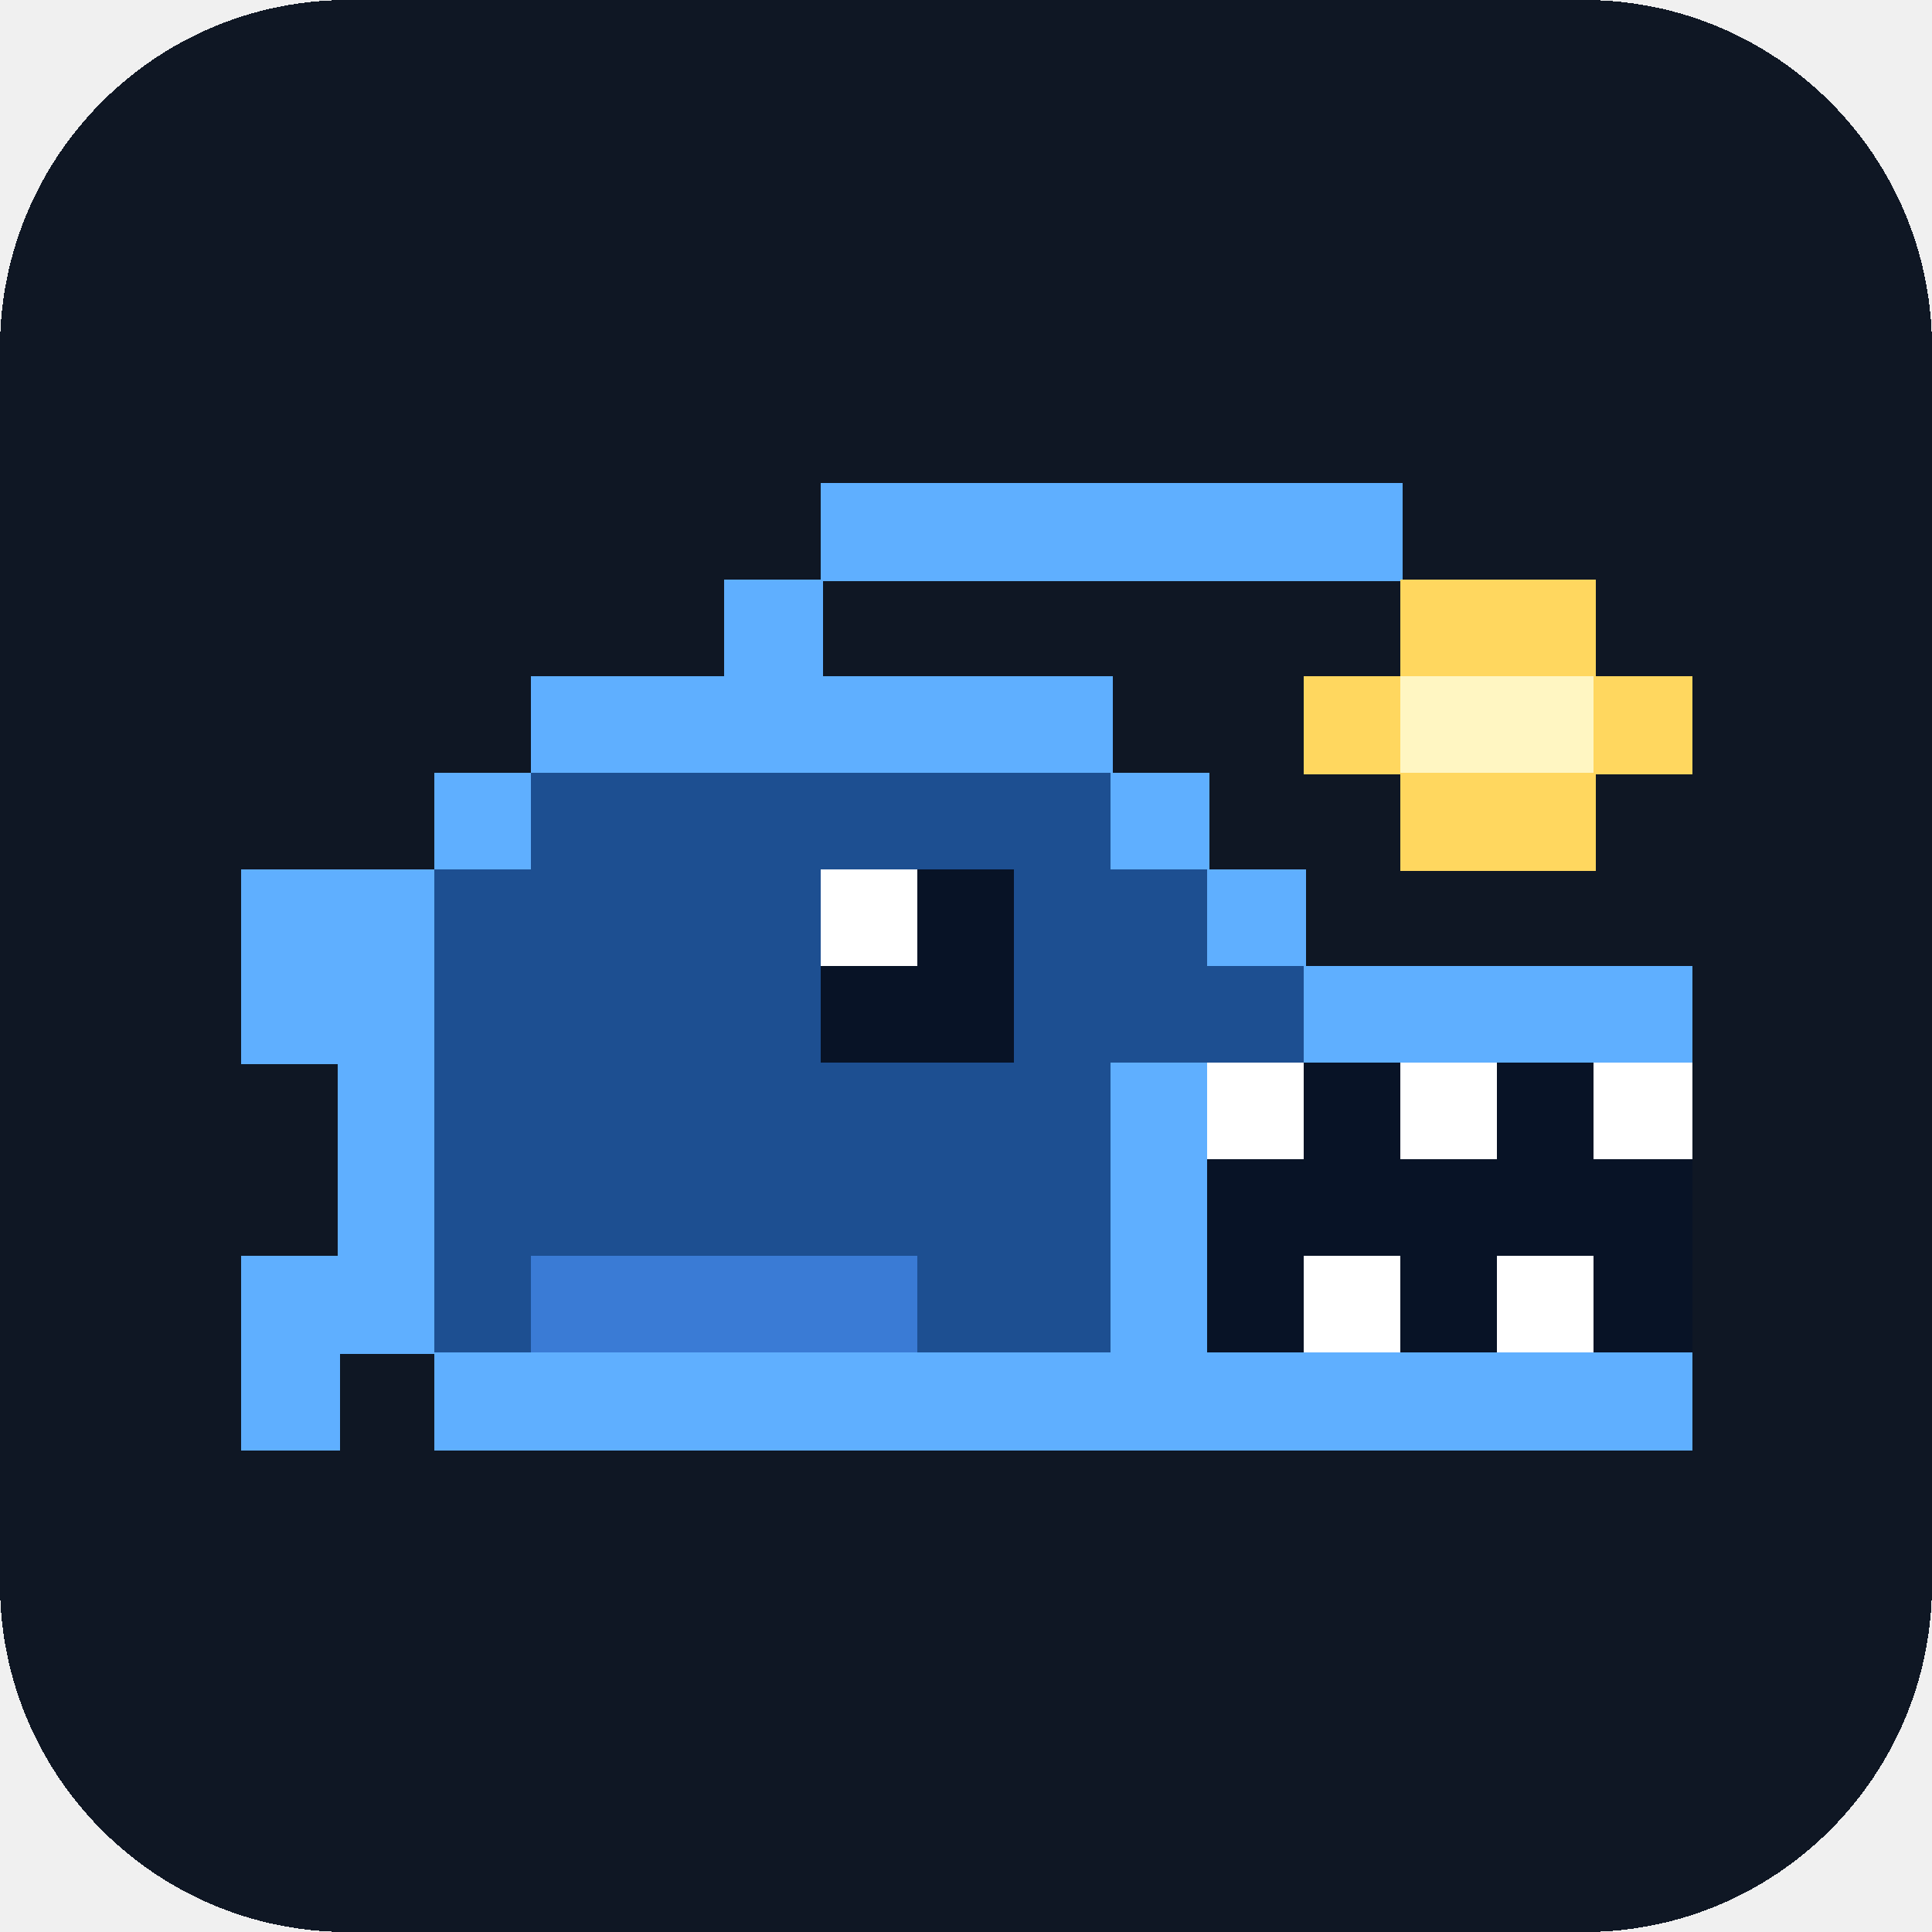
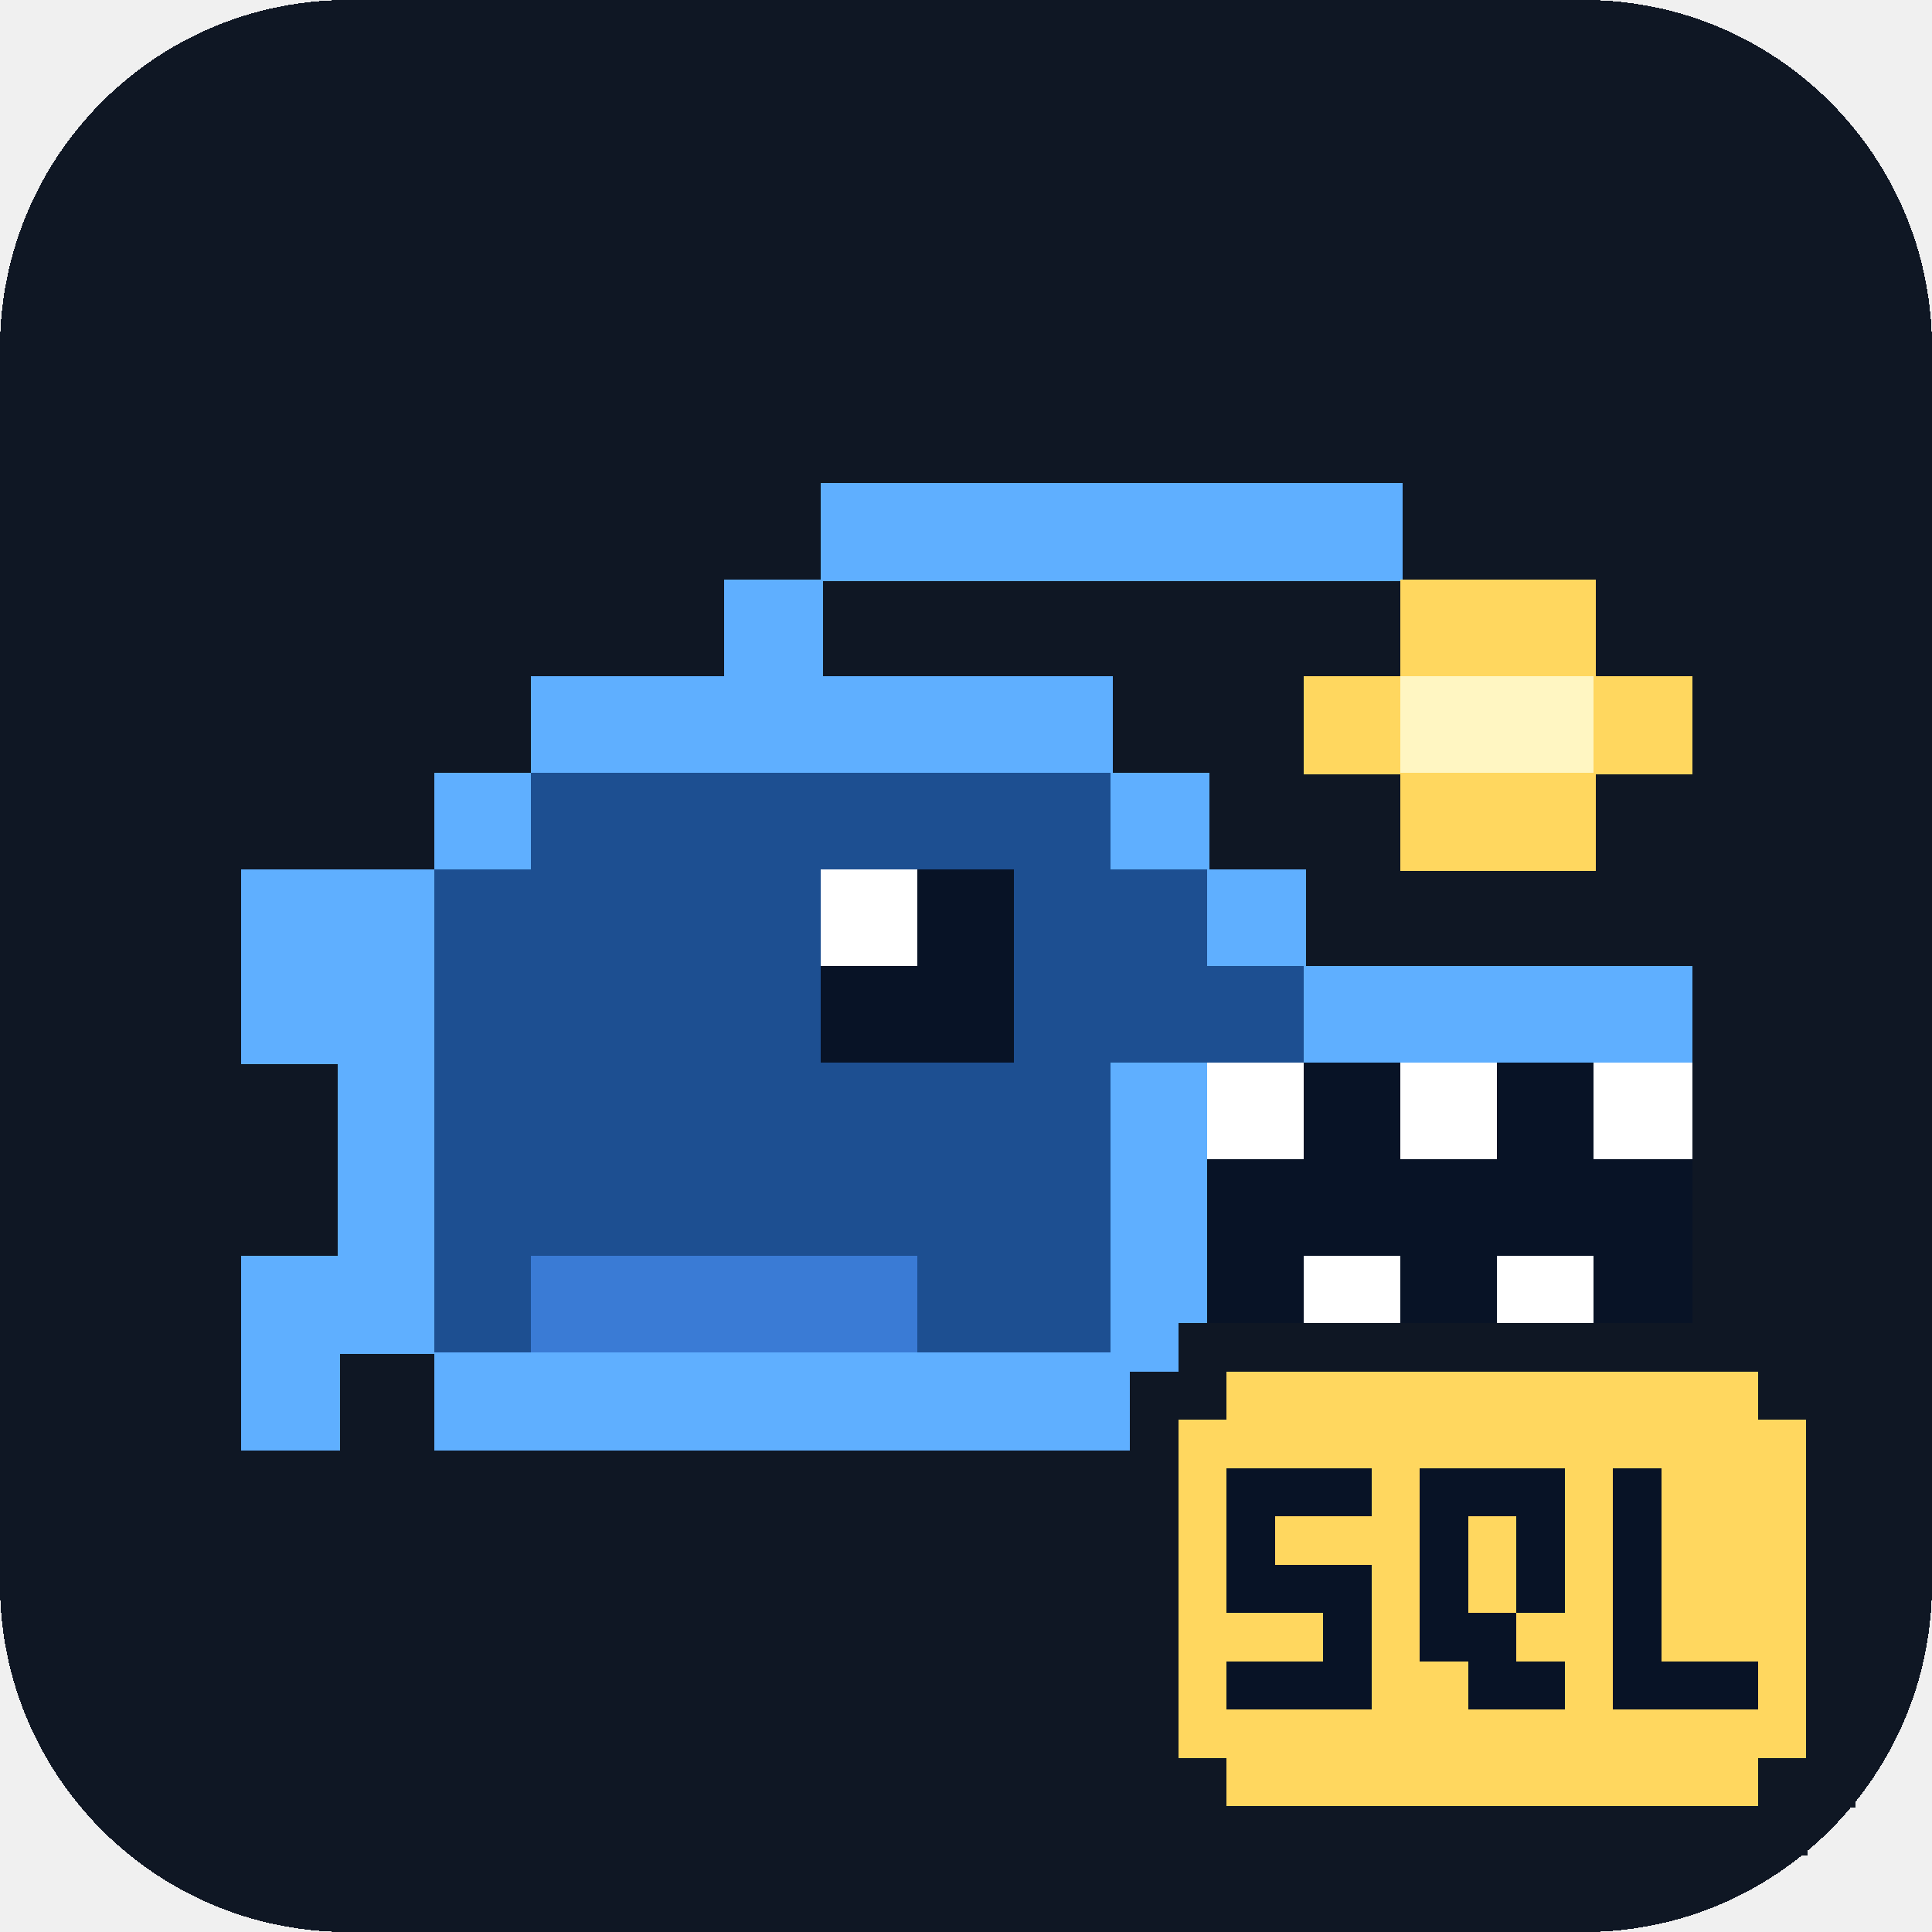
<svg xmlns="http://www.w3.org/2000/svg" viewBox="0 0 20 20" shape-rendering="crispEdges">
  <rect width="20" height="20" rx="3.6" fill="#0f1724" />
  <rect x="8.5" y="5" width="1.02" height="1.02" fill="#5fafff" />
  <rect x="9.5" y="5" width="1.02" height="1.02" fill="#5fafff" />
  <rect x="10.5" y="5" width="1.02" height="1.02" fill="#5fafff" />
  <rect x="11.5" y="5" width="1.02" height="1.02" fill="#5fafff" />
  <rect x="12.5" y="5" width="1.02" height="1.02" fill="#5fafff" />
  <rect x="13.5" y="5" width="1.02" height="1.02" fill="#5fafff" />
  <rect x="7.5" y="6" width="1.02" height="1.02" fill="#5fafff" />
  <rect x="14.5" y="6" width="1.02" height="1.02" fill="#ffd75f" />
  <rect x="15.5" y="6" width="1.02" height="1.02" fill="#ffd75f" />
  <rect x="5.5" y="7" width="1.02" height="1.02" fill="#5fafff" />
  <rect x="6.5" y="7" width="1.02" height="1.02" fill="#5fafff" />
  <rect x="7.5" y="7" width="1.02" height="1.02" fill="#5fafff" />
  <rect x="8.5" y="7" width="1.02" height="1.02" fill="#5fafff" />
  <rect x="9.5" y="7" width="1.02" height="1.02" fill="#5fafff" />
  <rect x="10.5" y="7" width="1.02" height="1.02" fill="#5fafff" />
  <rect x="13.5" y="7" width="1.02" height="1.02" fill="#ffd75f" />
  <rect x="14.5" y="7" width="1.02" height="1.02" fill="#fff6c2" />
  <rect x="15.5" y="7" width="1.02" height="1.02" fill="#fff6c2" />
  <rect x="16.5" y="7" width="1.02" height="1.02" fill="#ffd75f" />
  <rect x="4.5" y="8" width="1.02" height="1.02" fill="#5fafff" />
  <rect x="5.5" y="8" width="1.02" height="1.02" fill="#1d4f91" />
  <rect x="6.5" y="8" width="1.02" height="1.02" fill="#1d4f91" />
  <rect x="7.5" y="8" width="1.02" height="1.02" fill="#1d4f91" />
  <rect x="8.5" y="8" width="1.02" height="1.02" fill="#1d4f91" />
  <rect x="9.5" y="8" width="1.02" height="1.02" fill="#1d4f91" />
  <rect x="10.5" y="8" width="1.02" height="1.02" fill="#1d4f91" />
  <rect x="11.5" y="8" width="1.02" height="1.02" fill="#5fafff" />
  <rect x="14.5" y="8" width="1.02" height="1.02" fill="#ffd75f" />
  <rect x="15.5" y="8" width="1.02" height="1.02" fill="#ffd75f" />
  <rect x="2.5" y="9" width="1.02" height="1.02" fill="#5fafff" />
  <rect x="3.5" y="9" width="1.02" height="1.02" fill="#5fafff" />
  <rect x="4.5" y="9" width="1.02" height="1.02" fill="#1d4f91" />
  <rect x="5.5" y="9" width="1.02" height="1.02" fill="#1d4f91" />
  <rect x="6.5" y="9" width="1.02" height="1.02" fill="#1d4f91" />
  <rect x="7.5" y="9" width="1.02" height="1.02" fill="#1d4f91" />
  <rect x="8.5" y="9" width="1.02" height="1.02" fill="#ffffff" />
  <rect x="9.5" y="9" width="1.02" height="1.02" fill="#081326" />
  <rect x="10.5" y="9" width="1.02" height="1.02" fill="#1d4f91" />
  <rect x="11.5" y="9" width="1.02" height="1.02" fill="#1d4f91" />
  <rect x="12.5" y="9" width="1.02" height="1.02" fill="#5fafff" />
  <rect x="2.5" y="10" width="1.02" height="1.02" fill="#5fafff" />
  <rect x="3.5" y="10" width="1.02" height="1.02" fill="#5fafff" />
  <rect x="4.5" y="10" width="1.02" height="1.02" fill="#1d4f91" />
  <rect x="5.5" y="10" width="1.02" height="1.02" fill="#1d4f91" />
  <rect x="6.5" y="10" width="1.02" height="1.02" fill="#1d4f91" />
  <rect x="7.5" y="10" width="1.02" height="1.02" fill="#1d4f91" />
  <rect x="8.5" y="10" width="1.02" height="1.02" fill="#081326" />
  <rect x="9.5" y="10" width="1.02" height="1.02" fill="#081326" />
  <rect x="10.5" y="10" width="1.02" height="1.02" fill="#1d4f91" />
  <rect x="11.5" y="10" width="1.02" height="1.02" fill="#1d4f91" />
  <rect x="12.5" y="10" width="1.02" height="1.02" fill="#1d4f91" />
  <rect x="13.5" y="10" width="1.02" height="1.02" fill="#5fafff" />
  <rect x="14.5" y="10" width="1.02" height="1.02" fill="#5fafff" />
  <rect x="15.5" y="10" width="1.02" height="1.02" fill="#5fafff" />
  <rect x="16.5" y="10" width="1.02" height="1.02" fill="#5fafff" />
  <rect x="3.5" y="11" width="1.02" height="1.02" fill="#5fafff" />
  <rect x="4.5" y="11" width="1.02" height="1.02" fill="#1d4f91" />
  <rect x="5.5" y="11" width="1.02" height="1.02" fill="#1d4f91" />
  <rect x="6.5" y="11" width="1.02" height="1.02" fill="#1d4f91" />
  <rect x="7.5" y="11" width="1.02" height="1.02" fill="#1d4f91" />
  <rect x="8.5" y="11" width="1.02" height="1.02" fill="#1d4f91" />
  <rect x="9.5" y="11" width="1.02" height="1.02" fill="#1d4f91" />
  <rect x="10.5" y="11" width="1.02" height="1.02" fill="#1d4f91" />
  <rect x="11.5" y="11" width="1.02" height="1.02" fill="#5fafff" />
  <rect x="12.5" y="11" width="1.02" height="1.02" fill="#ffffff" />
  <rect x="13.5" y="11" width="1.02" height="1.02" fill="#081326" />
  <rect x="14.5" y="11" width="1.02" height="1.02" fill="#ffffff" />
  <rect x="15.5" y="11" width="1.02" height="1.02" fill="#081326" />
  <rect x="16.5" y="11" width="1.02" height="1.02" fill="#ffffff" />
  <rect x="3.5" y="12" width="1.02" height="1.02" fill="#5fafff" />
  <rect x="4.5" y="12" width="1.02" height="1.02" fill="#1d4f91" />
  <rect x="5.5" y="12" width="1.02" height="1.02" fill="#1d4f91" />
  <rect x="6.5" y="12" width="1.02" height="1.02" fill="#1d4f91" />
  <rect x="7.5" y="12" width="1.02" height="1.02" fill="#1d4f91" />
  <rect x="8.5" y="12" width="1.02" height="1.02" fill="#1d4f91" />
  <rect x="9.5" y="12" width="1.02" height="1.02" fill="#1d4f91" />
  <rect x="10.5" y="12" width="1.02" height="1.02" fill="#1d4f91" />
  <rect x="11.5" y="12" width="1.02" height="1.02" fill="#5fafff" />
  <rect x="12.5" y="12" width="1.02" height="1.02" fill="#081326" />
  <rect x="13.5" y="12" width="1.02" height="1.02" fill="#081326" />
  <rect x="14.5" y="12" width="1.02" height="1.02" fill="#081326" />
  <rect x="15.5" y="12" width="1.02" height="1.02" fill="#081326" />
  <rect x="16.5" y="12" width="1.02" height="1.02" fill="#081326" />
  <rect x="2.5" y="13" width="1.02" height="1.02" fill="#5fafff" />
  <rect x="3.5" y="13" width="1.02" height="1.02" fill="#5fafff" />
  <rect x="4.5" y="13" width="1.02" height="1.02" fill="#1d4f91" />
  <rect x="5.5" y="13" width="1.02" height="1.02" fill="#3a7bd5" />
  <rect x="6.5" y="13" width="1.02" height="1.02" fill="#3a7bd5" />
  <rect x="7.5" y="13" width="1.02" height="1.02" fill="#3a7bd5" />
  <rect x="8.5" y="13" width="1.02" height="1.02" fill="#3a7bd5" />
  <rect x="9.5" y="13" width="1.02" height="1.02" fill="#1d4f91" />
  <rect x="10.5" y="13" width="1.02" height="1.02" fill="#1d4f91" />
  <rect x="11.5" y="13" width="1.02" height="1.02" fill="#5fafff" />
  <rect x="12.5" y="13" width="1.02" height="1.02" fill="#081326" />
  <rect x="13.5" y="13" width="1.02" height="1.02" fill="#ffffff" />
  <rect x="14.5" y="13" width="1.02" height="1.02" fill="#081326" />
  <rect x="15.5" y="13" width="1.02" height="1.02" fill="#ffffff" />
  <rect x="16.5" y="13" width="1.02" height="1.02" fill="#081326" />
  <rect x="2.5" y="14" width="1.02" height="1.02" fill="#5fafff" />
  <rect x="4.5" y="14" width="1.02" height="1.02" fill="#5fafff" />
  <rect x="5.5" y="14" width="1.02" height="1.02" fill="#5fafff" />
  <rect x="6.5" y="14" width="1.02" height="1.02" fill="#5fafff" />
  <rect x="7.5" y="14" width="1.02" height="1.02" fill="#5fafff" />
  <rect x="8.5" y="14" width="1.02" height="1.02" fill="#5fafff" />
  <rect x="9.5" y="14" width="1.02" height="1.02" fill="#5fafff" />
  <rect x="10.5" y="14" width="1.02" height="1.02" fill="#5fafff" />
  <rect x="11.5" y="14" width="1.02" height="1.02" fill="#5fafff" />
  <rect x="12.5" y="14" width="1.02" height="1.02" fill="#5fafff" />
  <rect x="13.5" y="14" width="1.02" height="1.02" fill="#5fafff" />
  <rect x="14.5" y="14" width="1.02" height="1.02" fill="#5fafff" />
  <rect x="15.5" y="14" width="1.02" height="1.02" fill="#5fafff" />
  <rect x="16.5" y="14" width="1.02" height="1.02" fill="#5fafff" />
+   <rect x="12.2" y="13.7" width="0.51" height="0.51" fill="#0f1724" />
+   <rect x="12.7" y="13.7" width="0.51" height="0.51" fill="#0f1724" />
+   <rect x="13.2" y="13.7" width="0.51" height="0.51" fill="#0f1724" />
+   <rect x="13.7" y="13.7" width="0.51" height="0.51" fill="#0f1724" />
+   <rect x="14.2" y="13.7" width="0.51" height="0.51" fill="#0f1724" />
+   <rect x="14.7" y="13.7" width="0.51" height="0.51" fill="#0f1724" />
+   <rect x="15.2" y="13.7" width="0.51" height="0.51" fill="#0f1724" />
+   <rect x="15.7" y="13.7" width="0.51" height="0.51" fill="#0f1724" />
+   <rect x="16.2" y="13.7" width="0.51" height="0.51" fill="#0f1724" />
+   <rect x="16.7" y="13.7" width="0.51" height="0.51" fill="#0f1724" />
+   <rect x="17.2" y="13.7" width="0.51" height="0.51" fill="#0f1724" />
+   <rect x="17.7" y="13.7" width="0.51" height="0.51" fill="#0f1724" />
+   <rect x="18.2" y="13.7" width="0.51" height="0.51" fill="#0f1724" />
+   <rect x="11.7" y="14.2" width="0.51" height="0.51" fill="#0f1724" />
+   <rect x="12.2" y="14.2" width="0.51" height="0.51" fill="#0f1724" />
+   <rect x="12.7" y="14.2" width="0.51" height="0.51" fill="#ffd75f" />
+   <rect x="13.2" y="14.2" width="0.51" height="0.51" fill="#ffd75f" />
+   <rect x="13.7" y="14.2" width="0.51" height="0.51" fill="#ffd75f" />
+   <rect x="14.2" y="14.2" width="0.51" height="0.51" fill="#ffd75f" />
+   <rect x="14.7" y="14.2" width="0.51" height="0.51" fill="#ffd75f" />
+   <rect x="15.2" y="14.2" width="0.51" height="0.51" fill="#ffd75f" />
+   <rect x="15.7" y="14.2" width="0.51" height="0.51" fill="#ffd75f" />
+   <rect x="16.2" y="14.2" width="0.51" height="0.51" fill="#ffd75f" />
+   <rect x="16.7" y="14.2" width="0.51" height="0.51" fill="#ffd75f" />
+   <rect x="17.2" y="14.2" width="0.51" height="0.51" fill="#ffd75f" />
+   <rect x="17.7" y="14.2" width="0.51" height="0.51" fill="#ffd75f" />
+   <rect x="18.2" y="14.2" width="0.51" height="0.51" fill="#0f1724" />
+   <rect x="18.7" y="14.2" width="0.51" height="0.51" fill="#0f1724" />
+   <rect x="11.7" y="14.7" width="0.51" height="0.51" fill="#0f1724" />
+   <rect x="12.2" y="14.7" width="0.51" height="0.51" fill="#ffd75f" />
+   <rect x="12.7" y="14.7" width="0.51" height="0.51" fill="#ffd75f" />
+   <rect x="13.2" y="14.7" width="0.51" height="0.51" fill="#ffd75f" />
+   <rect x="13.7" y="14.7" width="0.51" height="0.51" fill="#ffd75f" />
+   <rect x="14.2" y="14.7" width="0.51" height="0.51" fill="#ffd75f" />
+   <rect x="14.7" y="14.7" width="0.51" height="0.51" fill="#ffd75f" />
+   <rect x="15.2" y="14.7" width="0.51" height="0.51" fill="#ffd75f" />
+   <rect x="15.7" y="14.7" width="0.51" height="0.51" fill="#ffd75f" />
+   <rect x="16.2" y="14.7" width="0.51" height="0.51" fill="#ffd75f" />
+   <rect x="16.7" y="14.7" width="0.51" height="0.51" fill="#ffd75f" />
+   <rect x="17.2" y="14.7" width="0.51" height="0.51" fill="#ffd75f" />
+   <rect x="17.7" y="14.7" width="0.51" height="0.51" fill="#ffd75f" />
+   <rect x="18.2" y="14.7" width="0.51" height="0.51" fill="#ffd75f" />
+   <rect x="18.7" y="14.7" width="0.51" height="0.51" fill="#0f1724" />
+   <rect x="11.7" y="15.2" width="0.51" height="0.51" fill="#0f1724" />
+   <rect x="12.2" y="15.2" width="0.51" height="0.51" fill="#ffd75f" />
+   <rect x="12.7" y="15.2" width="0.51" height="0.51" fill="#081326" />
+   <rect x="13.2" y="15.2" width="0.51" height="0.51" fill="#081326" />
+   <rect x="13.7" y="15.2" width="0.51" height="0.51" fill="#081326" />
+   <rect x="14.2" y="15.2" width="0.51" height="0.51" fill="#ffd75f" />
+   <rect x="14.7" y="15.2" width="0.51" height="0.51" fill="#081326" />
+   <rect x="15.2" y="15.2" width="0.51" height="0.51" fill="#081326" />
+   <rect x="15.7" y="15.2" width="0.51" height="0.51" fill="#081326" />
+   <rect x="16.2" y="15.2" width="0.51" height="0.51" fill="#ffd75f" />
+   <rect x="16.7" y="15.2" width="0.51" height="0.51" fill="#081326" />
+   <rect x="17.2" y="15.2" width="0.51" height="0.51" fill="#ffd75f" />
+   <rect x="17.7" y="15.2" width="0.51" height="0.51" fill="#ffd75f" />
+   <rect x="18.2" y="15.2" width="0.51" height="0.51" fill="#ffd75f" />
+   <rect x="18.7" y="15.2" width="0.51" height="0.51" fill="#0f1724" />
+   <rect x="11.7" y="15.7" width="0.51" height="0.51" fill="#0f1724" />
+   <rect x="12.2" y="15.7" width="0.51" height="0.51" fill="#ffd75f" />
+   <rect x="12.7" y="15.7" width="0.51" height="0.51" fill="#081326" />
+   <rect x="13.2" y="15.7" width="0.51" height="0.51" fill="#ffd75f" />
+   <rect x="13.7" y="15.7" width="0.51" height="0.51" fill="#ffd75f" />
+   <rect x="14.2" y="15.7" width="0.51" height="0.51" fill="#ffd75f" />
+   <rect x="14.7" y="15.7" width="0.51" height="0.51" fill="#081326" />
+   <rect x="15.2" y="15.7" width="0.51" height="0.51" fill="#ffd75f" />
+   <rect x="15.7" y="15.7" width="0.51" height="0.51" fill="#081326" />
+   <rect x="16.2" y="15.7" width="0.51" height="0.51" fill="#ffd75f" />
+   <rect x="16.7" y="15.7" width="0.51" height="0.51" fill="#081326" />
+   <rect x="17.2" y="15.7" width="0.51" height="0.51" fill="#ffd75f" />
+   <rect x="17.7" y="15.7" width="0.51" height="0.51" fill="#ffd75f" />
+   <rect x="18.2" y="15.7" width="0.51" height="0.51" fill="#ffd75f" />
+   <rect x="18.7" y="15.7" width="0.51" height="0.51" fill="#0f1724" />
+   <rect x="11.7" y="16.2" width="0.51" height="0.51" fill="#0f1724" />
+   <rect x="12.2" y="16.2" width="0.51" height="0.51" fill="#ffd75f" />
+   <rect x="12.7" y="16.2" width="0.51" height="0.51" fill="#081326" />
+   <rect x="13.2" y="16.2" width="0.51" height="0.51" fill="#081326" />
+   <rect x="13.7" y="16.2" width="0.51" height="0.51" fill="#081326" />
+   <rect x="14.2" y="16.2" width="0.51" height="0.51" fill="#ffd75f" />
+   <rect x="14.7" y="16.2" width="0.51" height="0.51" fill="#081326" />
+   <rect x="15.2" y="16.2" width="0.51" height="0.51" fill="#ffd75f" />
+   <rect x="15.7" y="16.2" width="0.51" height="0.51" fill="#081326" />
+   <rect x="16.2" y="16.2" width="0.51" height="0.51" fill="#ffd75f" />
+   <rect x="16.7" y="16.2" width="0.51" height="0.51" fill="#081326" />
+   <rect x="17.2" y="16.2" width="0.51" height="0.51" fill="#ffd75f" />
+   <rect x="17.7" y="16.2" width="0.51" height="0.51" fill="#ffd75f" />
+   <rect x="18.2" y="16.2" width="0.51" height="0.51" fill="#ffd75f" />
+   <rect x="18.7" y="16.2" width="0.51" height="0.51" fill="#0f1724" />
+   <rect x="11.7" y="16.7" width="0.51" height="0.51" fill="#0f1724" />
+   <rect x="12.2" y="16.7" width="0.51" height="0.51" fill="#ffd75f" />
+   <rect x="12.7" y="16.7" width="0.51" height="0.51" fill="#ffd75f" />
+   <rect x="13.2" y="16.7" width="0.51" height="0.51" fill="#ffd75f" />
+   <rect x="13.7" y="16.7" width="0.51" height="0.51" fill="#081326" />
+   <rect x="14.2" y="16.7" width="0.51" height="0.51" fill="#ffd75f" />
+   <rect x="14.7" y="16.7" width="0.51" height="0.51" fill="#081326" />
+   <rect x="15.2" y="16.7" width="0.51" height="0.51" fill="#081326" />
+   <rect x="15.7" y="16.7" width="0.51" height="0.51" fill="#ffd75f" />
+   <rect x="16.2" y="16.7" width="0.51" height="0.51" fill="#ffd75f" />
+   <rect x="16.7" y="16.7" width="0.51" height="0.51" fill="#081326" />
+   <rect x="17.2" y="16.7" width="0.51" height="0.51" fill="#ffd75f" />
+   <rect x="17.7" y="16.7" width="0.51" height="0.51" fill="#ffd75f" />
+   <rect x="18.2" y="16.7" width="0.51" height="0.51" fill="#ffd75f" />
+   <rect x="18.7" y="16.7" width="0.51" height="0.51" fill="#0f1724" />
+   <rect x="11.7" y="17.2" width="0.51" height="0.51" fill="#0f1724" />
+   <rect x="12.2" y="17.2" width="0.51" height="0.51" fill="#ffd75f" />
+   <rect x="12.7" y="17.2" width="0.51" height="0.51" fill="#081326" />
+   <rect x="13.2" y="17.2" width="0.51" height="0.51" fill="#081326" />
+   <rect x="13.7" y="17.2" width="0.51" height="0.51" fill="#081326" />
+   <rect x="14.2" y="17.2" width="0.51" height="0.51" fill="#ffd75f" />
+   <rect x="14.7" y="17.2" width="0.51" height="0.51" fill="#ffd75f" />
+   <rect x="15.2" y="17.2" width="0.51" height="0.51" fill="#081326" />
+   <rect x="15.7" y="17.2" width="0.51" height="0.51" fill="#081326" />
+   <rect x="16.2" y="17.2" width="0.51" height="0.51" fill="#ffd75f" />
+   <rect x="16.7" y="17.2" width="0.51" height="0.51" fill="#081326" />
+   <rect x="17.2" y="17.2" width="0.51" height="0.51" fill="#081326" />
+   <rect x="17.7" y="17.2" width="0.51" height="0.51" fill="#081326" />
+   <rect x="18.2" y="17.2" width="0.51" height="0.51" fill="#ffd75f" />
+   <rect x="18.7" y="17.2" width="0.51" height="0.51" fill="#0f1724" />
+   <rect x="11.7" y="17.7" width="0.51" height="0.51" fill="#0f1724" />
+   <rect x="12.2" y="17.7" width="0.51" height="0.51" fill="#ffd75f" />
+   <rect x="12.7" y="17.7" width="0.51" height="0.51" fill="#ffd75f" />
+   <rect x="13.2" y="17.7" width="0.51" height="0.51" fill="#ffd75f" />
+   <rect x="13.7" y="17.7" width="0.51" height="0.51" fill="#ffd75f" />
+   <rect x="14.2" y="17.7" width="0.51" height="0.51" fill="#ffd75f" />
+   <rect x="14.7" y="17.7" width="0.51" height="0.51" fill="#ffd75f" />
+   <rect x="15.2" y="17.7" width="0.51" height="0.51" fill="#ffd75f" />
+   <rect x="15.7" y="17.7" width="0.51" height="0.51" fill="#ffd75f" />
+   <rect x="16.2" y="17.7" width="0.51" height="0.51" fill="#ffd75f" />
+   <rect x="16.7" y="17.7" width="0.51" height="0.51" fill="#ffd75f" />
+   <rect x="17.2" y="17.7" width="0.51" height="0.51" fill="#ffd75f" />
+   <rect x="17.7" y="17.7" width="0.51" height="0.51" fill="#ffd75f" />
+   <rect x="18.2" y="17.7" width="0.51" height="0.51" fill="#ffd75f" />
+   <rect x="18.7" y="17.7" width="0.51" height="0.51" fill="#0f1724" />
+   <rect x="11.7" y="18.2" width="0.51" height="0.51" fill="#0f1724" />
+   <rect x="12.2" y="18.2" width="0.51" height="0.51" fill="#0f1724" />
+   <rect x="12.7" y="18.2" width="0.51" height="0.51" fill="#ffd75f" />
+   <rect x="13.2" y="18.2" width="0.51" height="0.51" fill="#ffd75f" />
+   <rect x="13.7" y="18.2" width="0.51" height="0.51" fill="#ffd75f" />
+   <rect x="14.2" y="18.2" width="0.51" height="0.51" fill="#ffd75f" />
+   <rect x="14.7" y="18.2" width="0.51" height="0.51" fill="#ffd75f" />
+   <rect x="15.2" y="18.2" width="0.51" height="0.51" fill="#ffd75f" />
+   <rect x="15.7" y="18.2" width="0.51" height="0.51" fill="#ffd75f" />
+   <rect x="16.2" y="18.2" width="0.51" height="0.51" fill="#ffd75f" />
+   <rect x="16.7" y="18.2" width="0.51" height="0.51" fill="#ffd75f" />
+   <rect x="17.2" y="18.2" width="0.51" height="0.51" fill="#ffd75f" />
+   <rect x="17.7" y="18.2" width="0.51" height="0.51" fill="#ffd75f" />
+   <rect x="18.2" y="18.2" width="0.51" height="0.51" fill="#0f1724" />
+   <rect x="18.7" y="18.2" width="0.51" height="0.51" fill="#0f1724" />
+   <rect x="12.2" y="18.7" width="0.51" height="0.51" fill="#0f1724" />
+   <rect x="12.7" y="18.7" width="0.51" height="0.51" fill="#0f1724" />
+   <rect x="13.2" y="18.7" width="0.51" height="0.51" fill="#0f1724" />
+   <rect x="13.7" y="18.7" width="0.51" height="0.51" fill="#0f1724" />
+   <rect x="14.2" y="18.7" width="0.51" height="0.51" fill="#0f1724" />
+   <rect x="14.7" y="18.7" width="0.51" height="0.51" fill="#0f1724" />
+   <rect x="15.2" y="18.7" width="0.51" height="0.51" fill="#0f1724" />
+   <rect x="15.7" y="18.7" width="0.51" height="0.51" fill="#0f1724" />
+   <rect x="16.2" y="18.7" width="0.51" height="0.51" fill="#0f1724" />
+   <rect x="16.7" y="18.7" width="0.51" height="0.51" fill="#0f1724" />
+   <rect x="17.2" y="18.7" width="0.51" height="0.51" fill="#0f1724" />
+   <rect x="17.7" y="18.7" width="0.51" height="0.51" fill="#0f1724" />
+   <rect x="18.2" y="18.7" width="0.51" height="0.51" fill="#0f1724" />
</svg>
